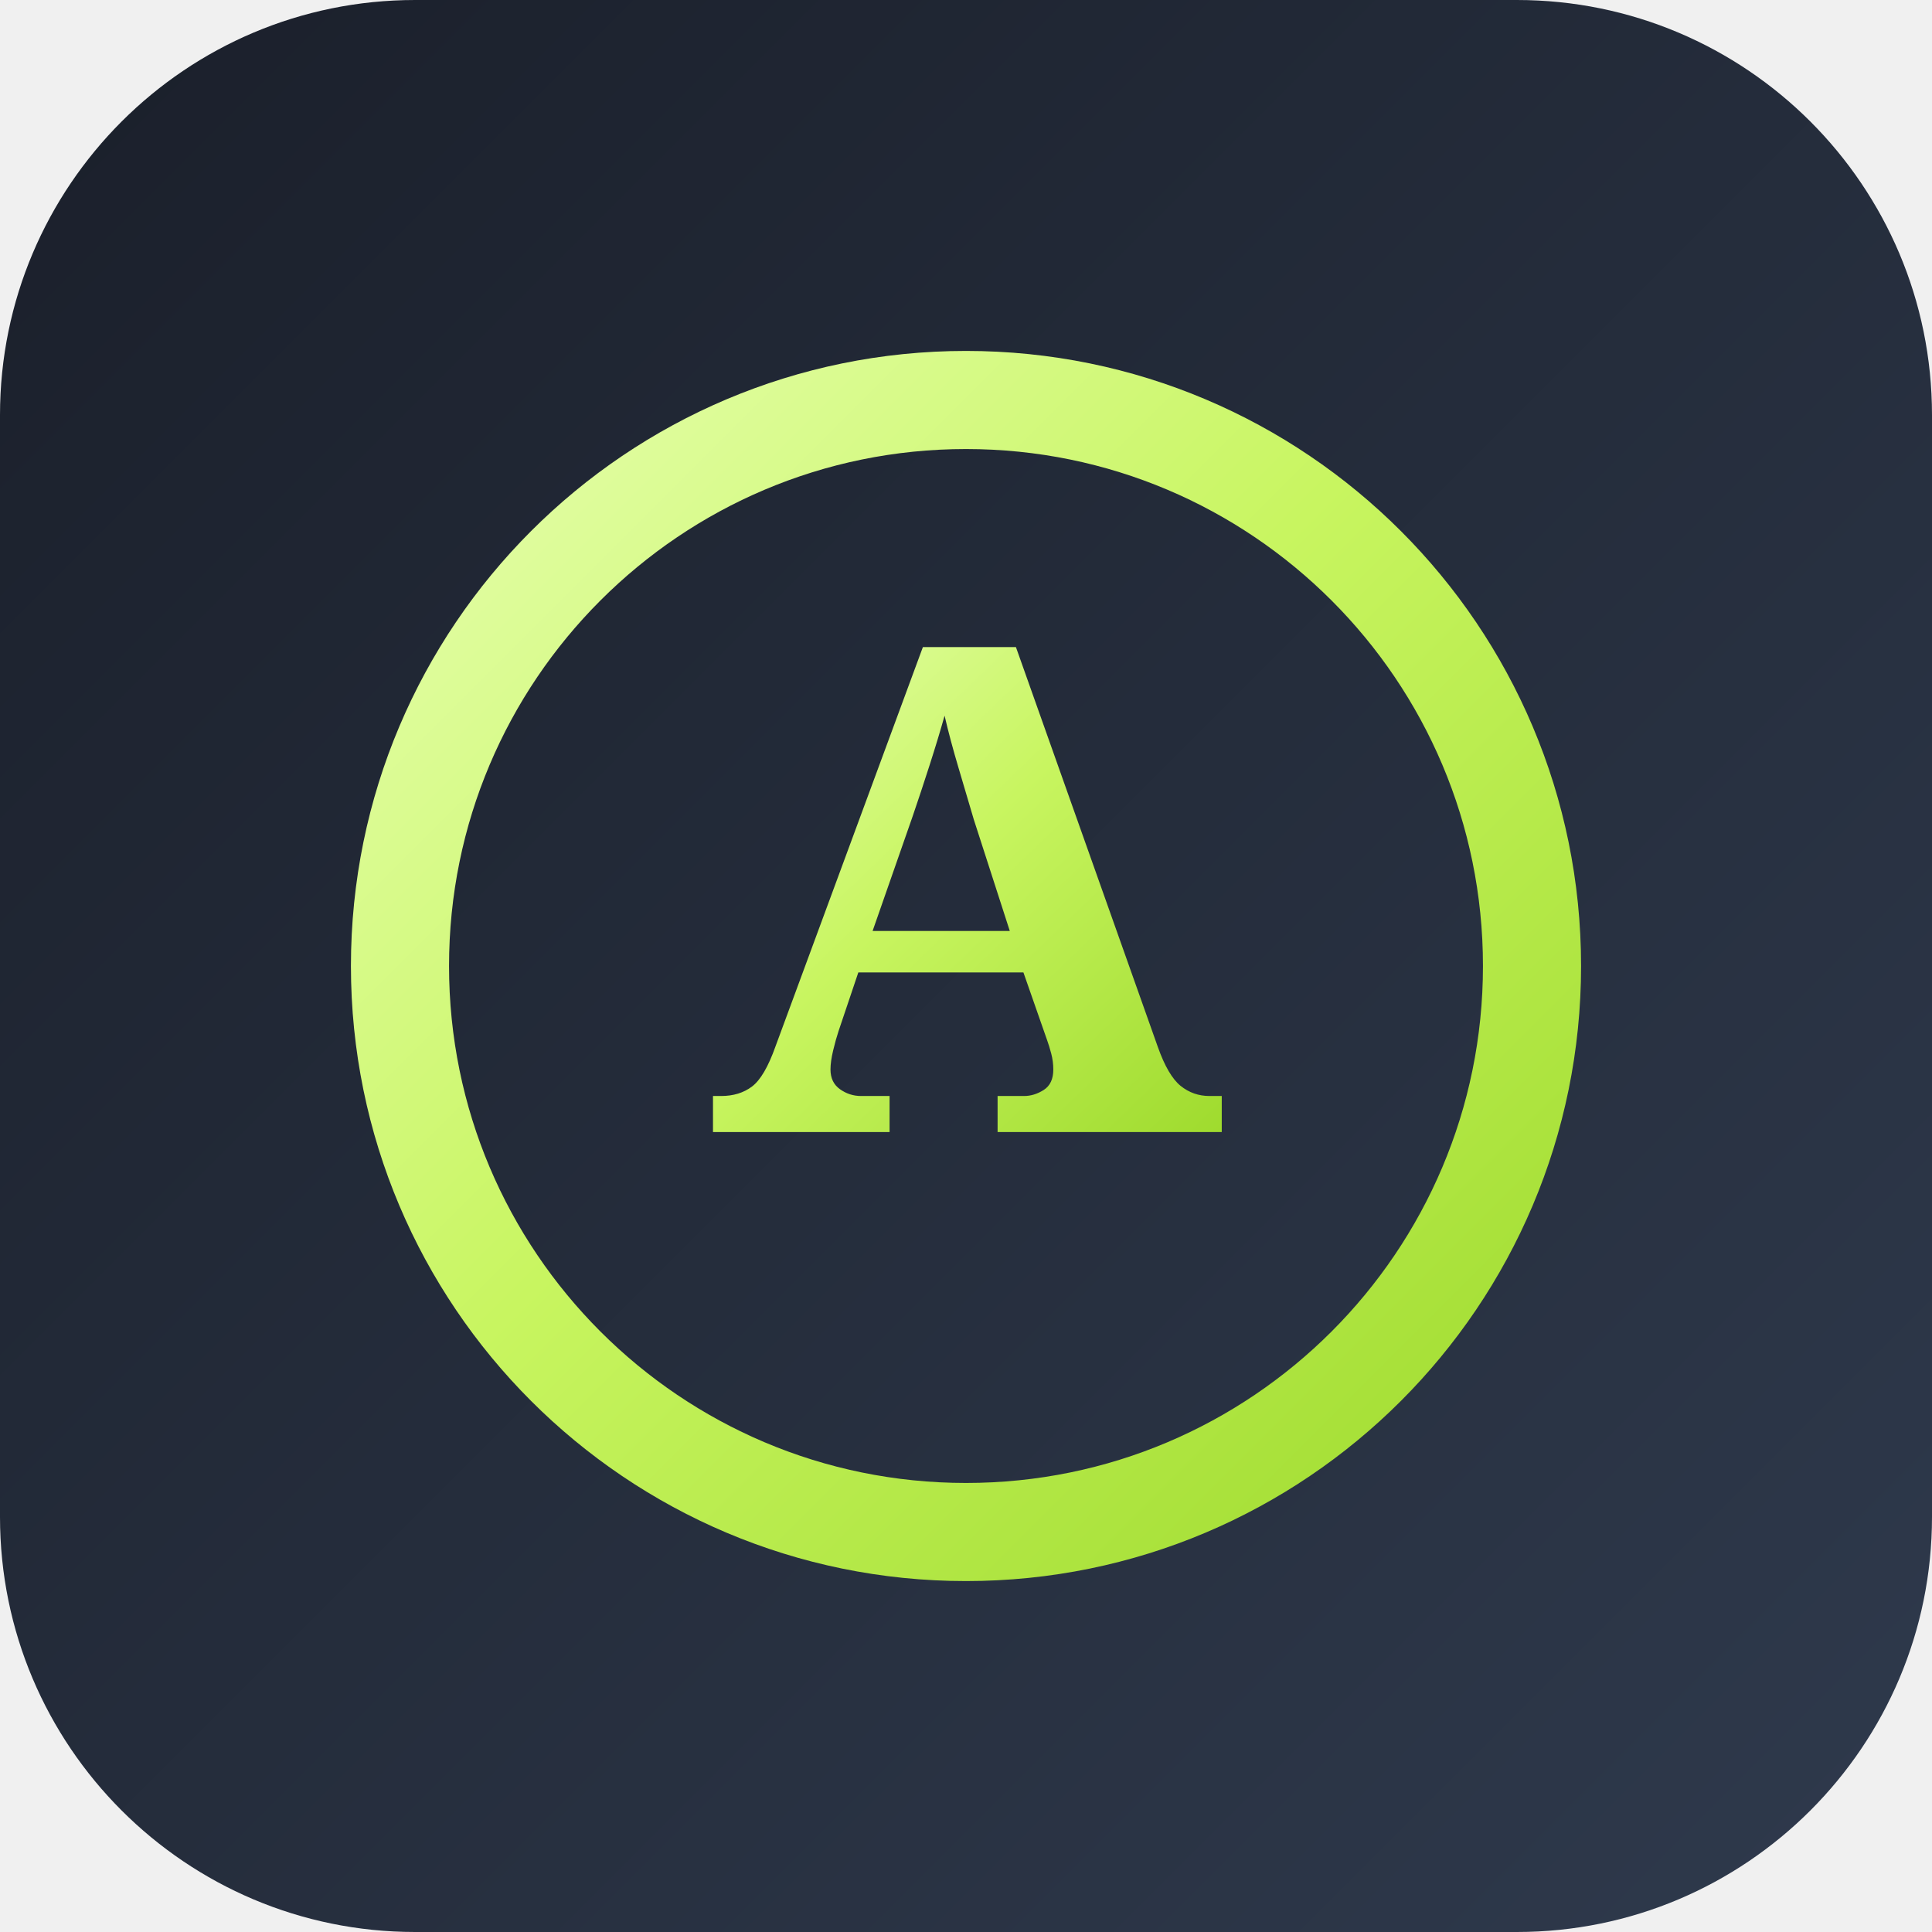
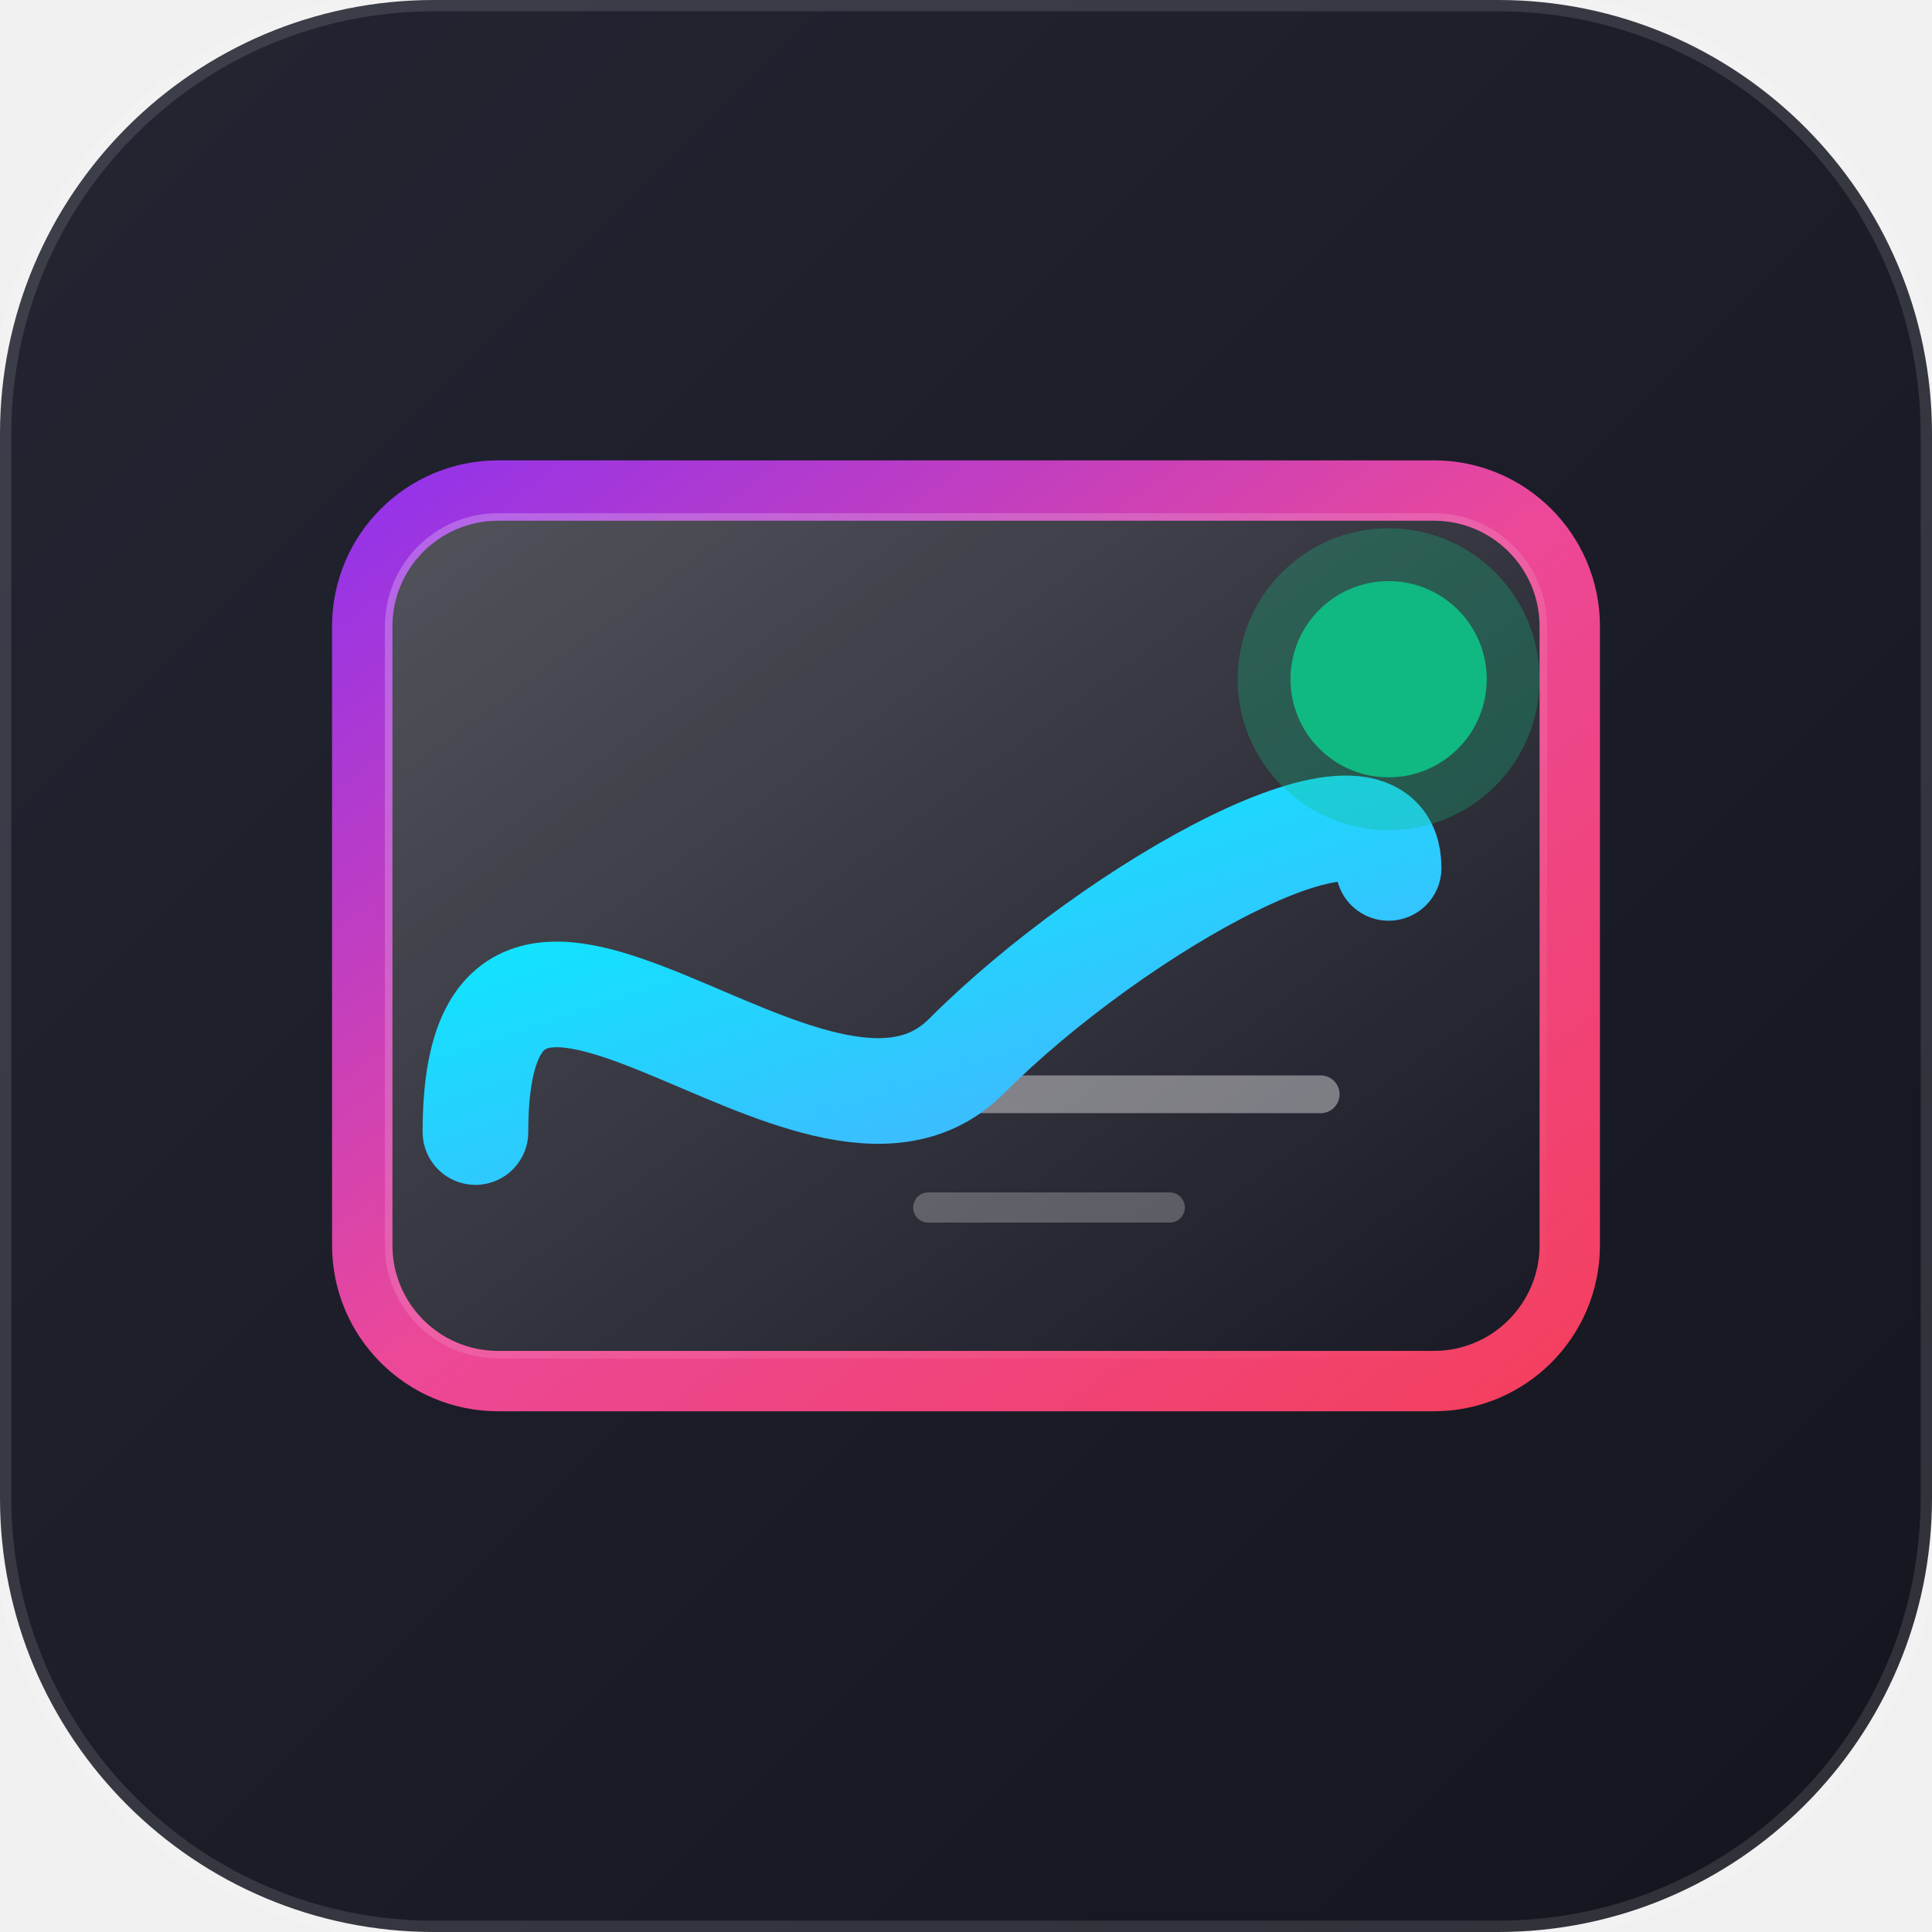
- <svg xmlns="http://www.w3.org/2000/svg" viewBox="0 0 512 512">
+ <svg xmlns="http://www.w3.org/2000/svg" viewBox="0 0 512 512" fill="none">
  <defs>
    <linearGradient id="bg" x1="0%" y1="0%" x2="100%" y2="100%">
-       <stop offset="0%" stop-color="#1a1f2a" />
-       <stop offset="100%" stop-color="#2f3a4d" />
+       <stop offset="0%" stop-color="#232532" />
+       <stop offset="100%" stop-color="#14151e" />
    </linearGradient>
-     <linearGradient id="fg" x1="0%" y1="0%" x2="100%" y2="100%">
-       <stop offset="0%" stop-color="#e6ffb0" />
-       <stop offset="45%" stop-color="#c8f560" />
-       <stop offset="100%" stop-color="#9fdb2e" />
+     <linearGradient id="cardGlow" x1="0%" y1="0%" x2="100%" y2="100%">
+       <stop offset="0%" stop-color="#9333ea" />
+       <stop offset="50%" stop-color="#ec4899" />
+       <stop offset="100%" stop-color="#f43f5e" />
+     </linearGradient>
+     <linearGradient id="waveGrad" x1="0%" y1="0%" x2="100%" y2="100%">
+       <stop offset="0%" stop-color="#00f2fe" />
+       <stop offset="100%" stop-color="#4facfe" />
+     </linearGradient>
+     <linearGradient id="shine" x1="0%" y1="0%" x2="100%" y2="100%">
+       <stop offset="0%" stop-color="#FFFFFF" stop-opacity="0.25" />
+       <stop offset="100%" stop-color="#FFFFFF" stop-opacity="0.0" />
    </linearGradient>
  </defs>
-   <rect width="512" height="512" rx="110" fill="url(#bg)" />
-   <circle cx="256" cy="256" r="150" fill="none" stroke="url(#fg)" stroke-width="26" />
-   <text x="256" y="300" font-family="Georgia, serif" font-size="180" font-weight="700" fill="url(#fg)" text-anchor="middle">A</text>
+   <rect width="512" height="512" rx="115" fill="url(#bg)" stroke="rgba(255,255,255,0.12)" stroke-width="6" />
+   <rect x="96" y="130" width="320" height="236" rx="36" fill="#181924" stroke="url(#cardGlow)" stroke-width="16" />
+   <rect x="102" y="136" width="308" height="224" rx="30" fill="url(#shine)" />
+   <line x1="96" y1="192" x2="416" y2="192" stroke="url(#cardGlow)" stroke-width="14" opacity="0.65" />
+   <line x1="246" y1="290" x2="350" y2="290" stroke="#FFFFFF" stroke-width="10" stroke-linecap="round" opacity="0.4" />
+   <line x1="246" y1="320" x2="310" y2="320" stroke="#FFFFFF" stroke-width="8" stroke-linecap="round" opacity="0.25" />
+   <path d="M 126 300 C 126 210, 216 320, 256 280 C 296 240, 368 200, 368 230" stroke="url(#waveGrad)" stroke-width="28" stroke-linecap="round" fill="none" />
+   <circle cx="368" cy="180" r="26" fill="#10B981" />
+   <circle cx="368" cy="180" r="40" fill="#10B981" opacity="0.3" />
</svg>
